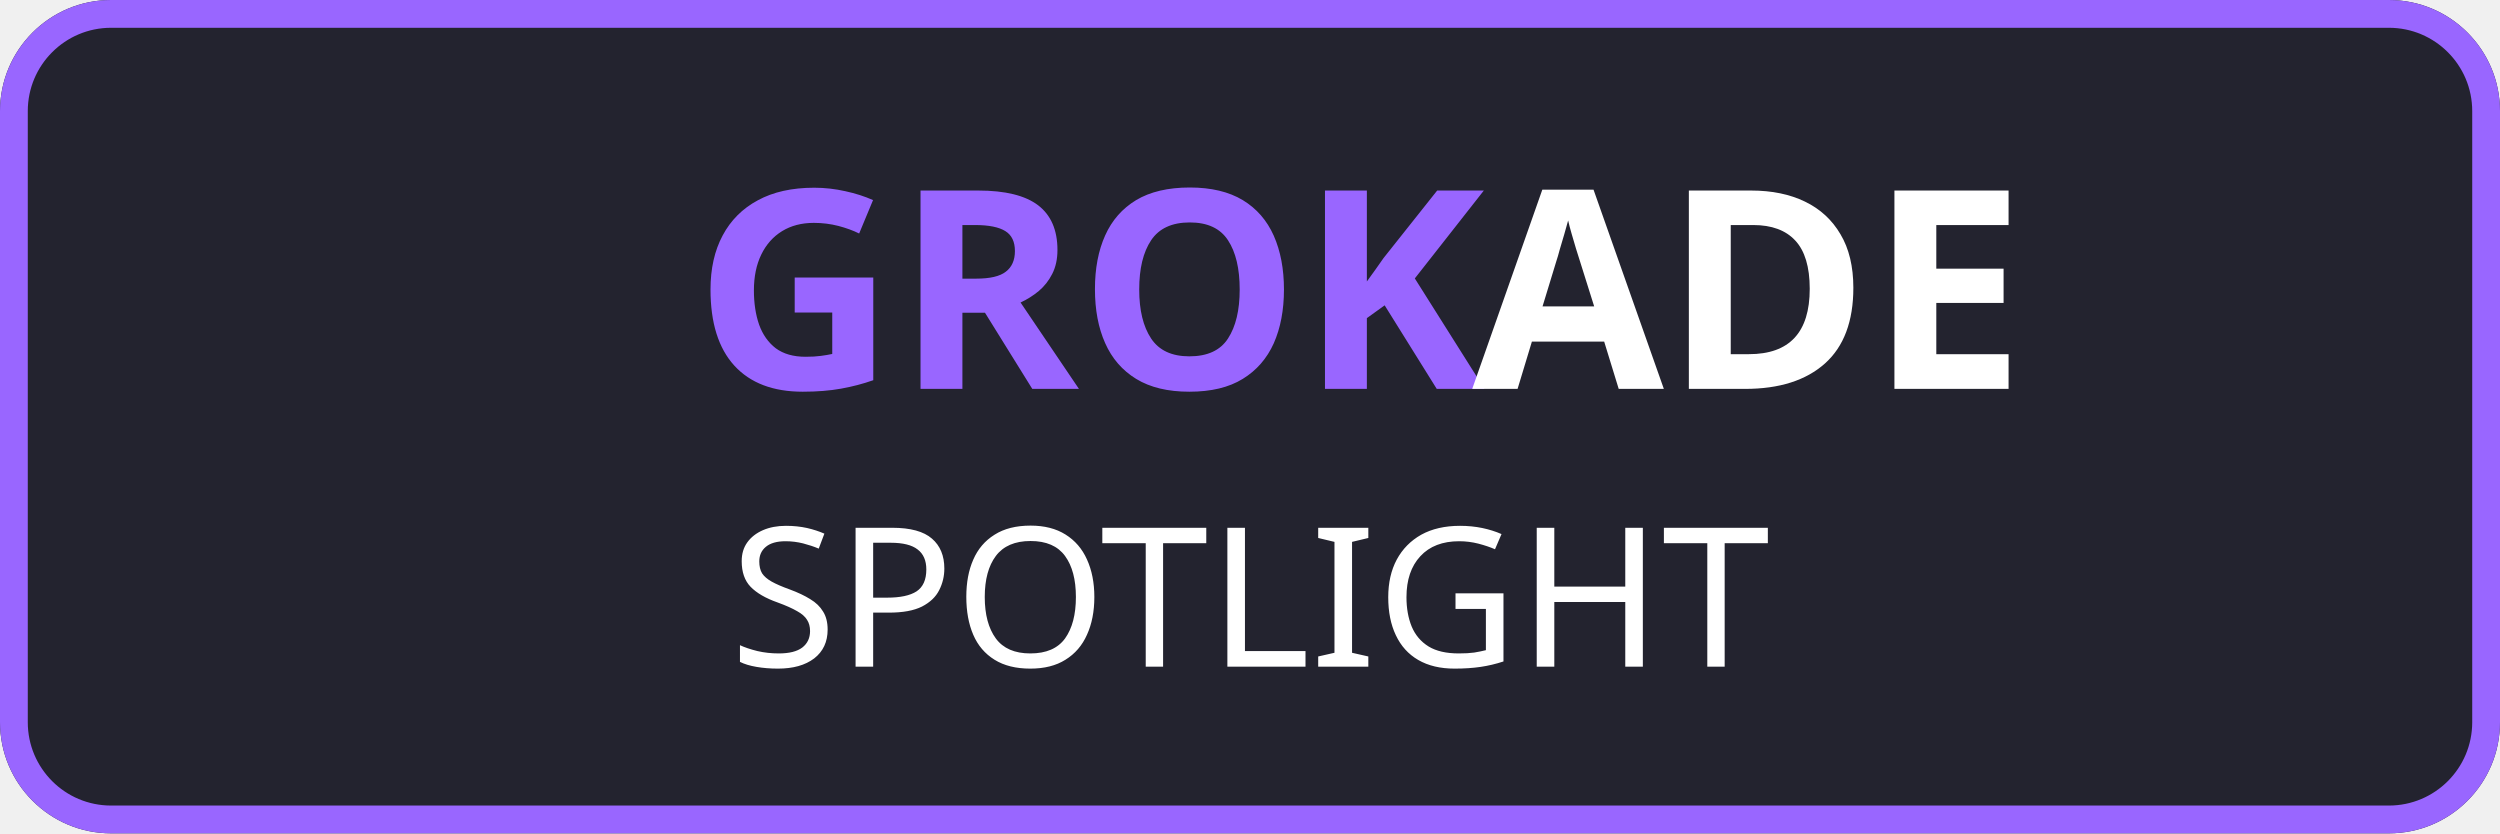
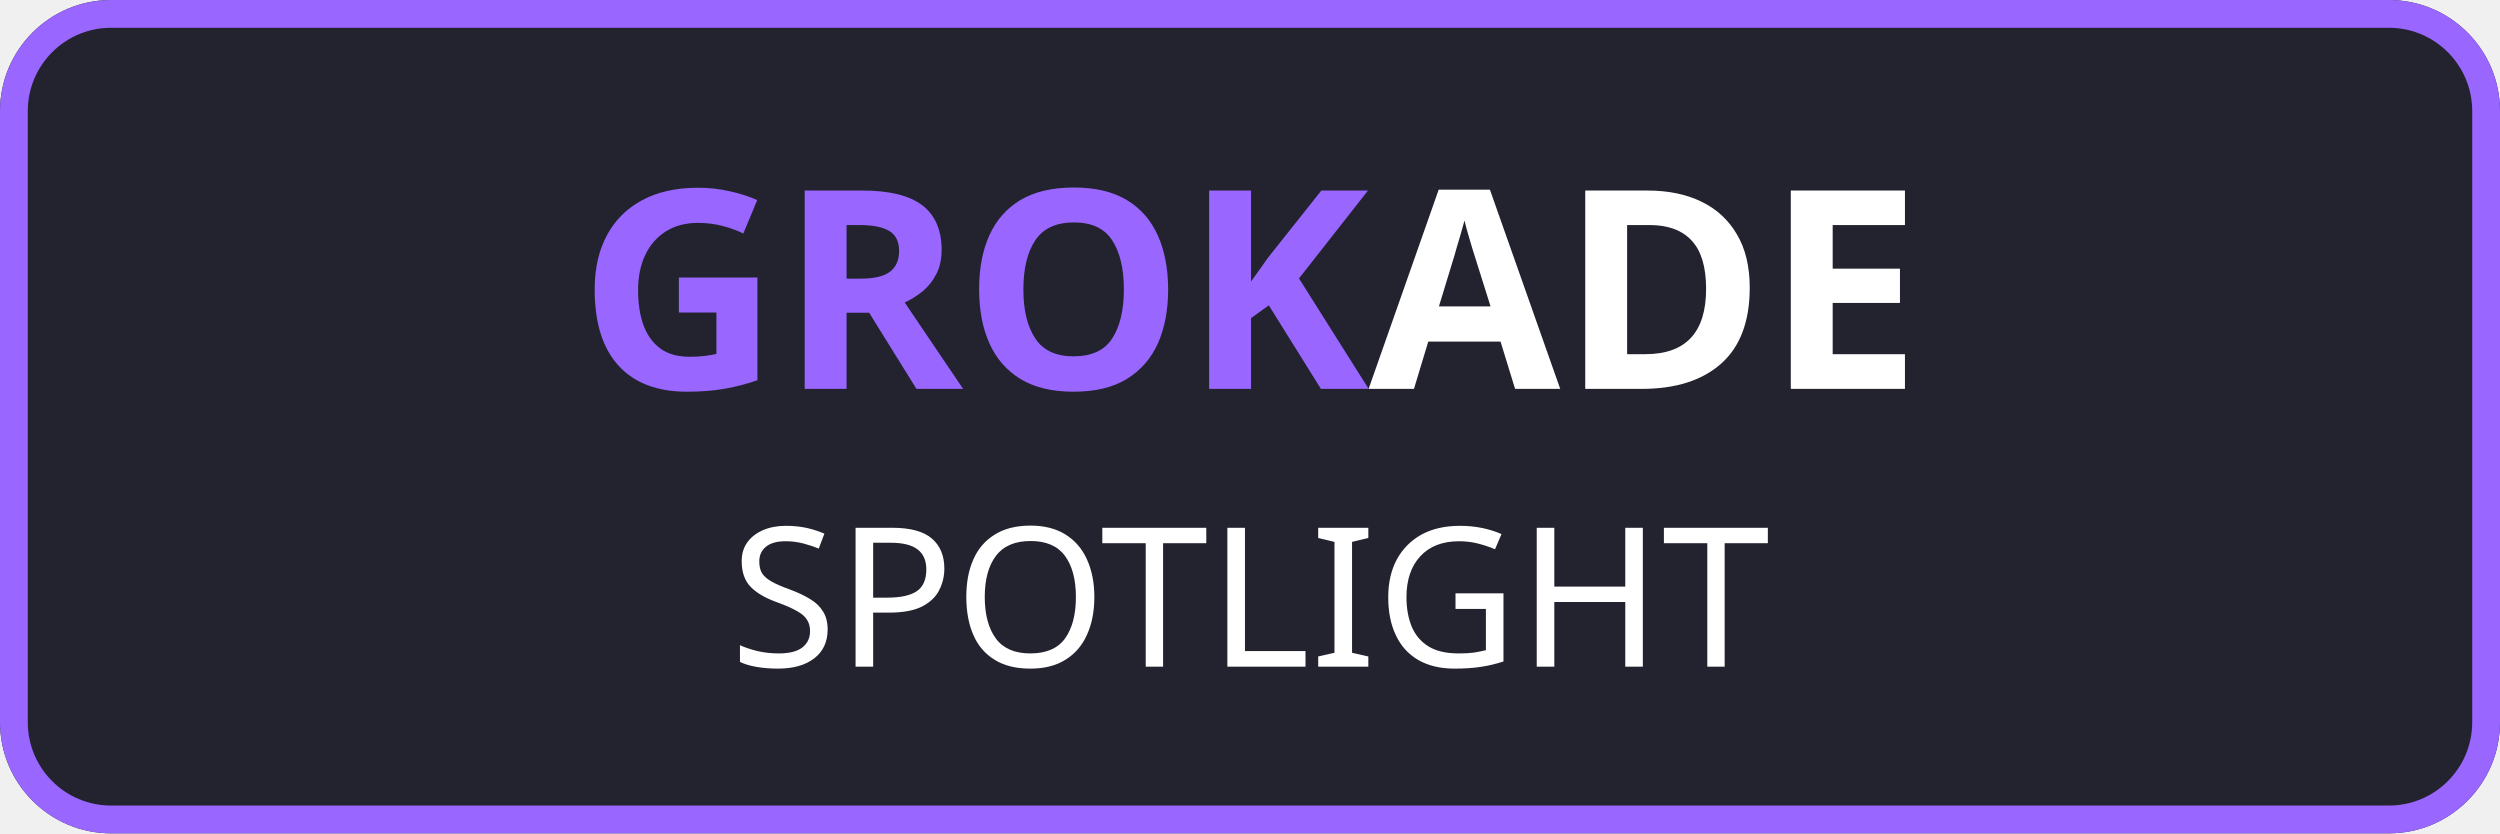
<svg xmlns="http://www.w3.org/2000/svg" width="180" height="60" viewBox="0 0 180 60" fill="none">
  <rect width="180" height="60" rx="8" fill="#23232F" />
  <rect x="1" y="1" width="178" height="58" rx="7" stroke="#9966FF" stroke-width="2" />
-   <g transform="translate(50, 28)">
-     <text font-family="system-ui, sans-serif" font-weight="700" font-size="20" fill="#9966FF" text-anchor="start">
-       GROK
-     </text>
-     <text x="56" font-family="system-ui, sans-serif" font-weight="700" font-size="20" fill="white" text-anchor="start">
-       ADE
-     </text>
-   </g>
+   <text x="90" y="28" font-family="system-ui, sans-serif" font-weight="700" font-size="20" fill="#9966FF" text-anchor="middle">
+     GROK<tspan fill="white">ADE</tspan>
+   </text>
  <text x="90" y="48" font-family="system-ui, sans-serif" font-size="14" fill="white" text-anchor="middle">
    SPOTLIGHT
  </text>
</svg>
